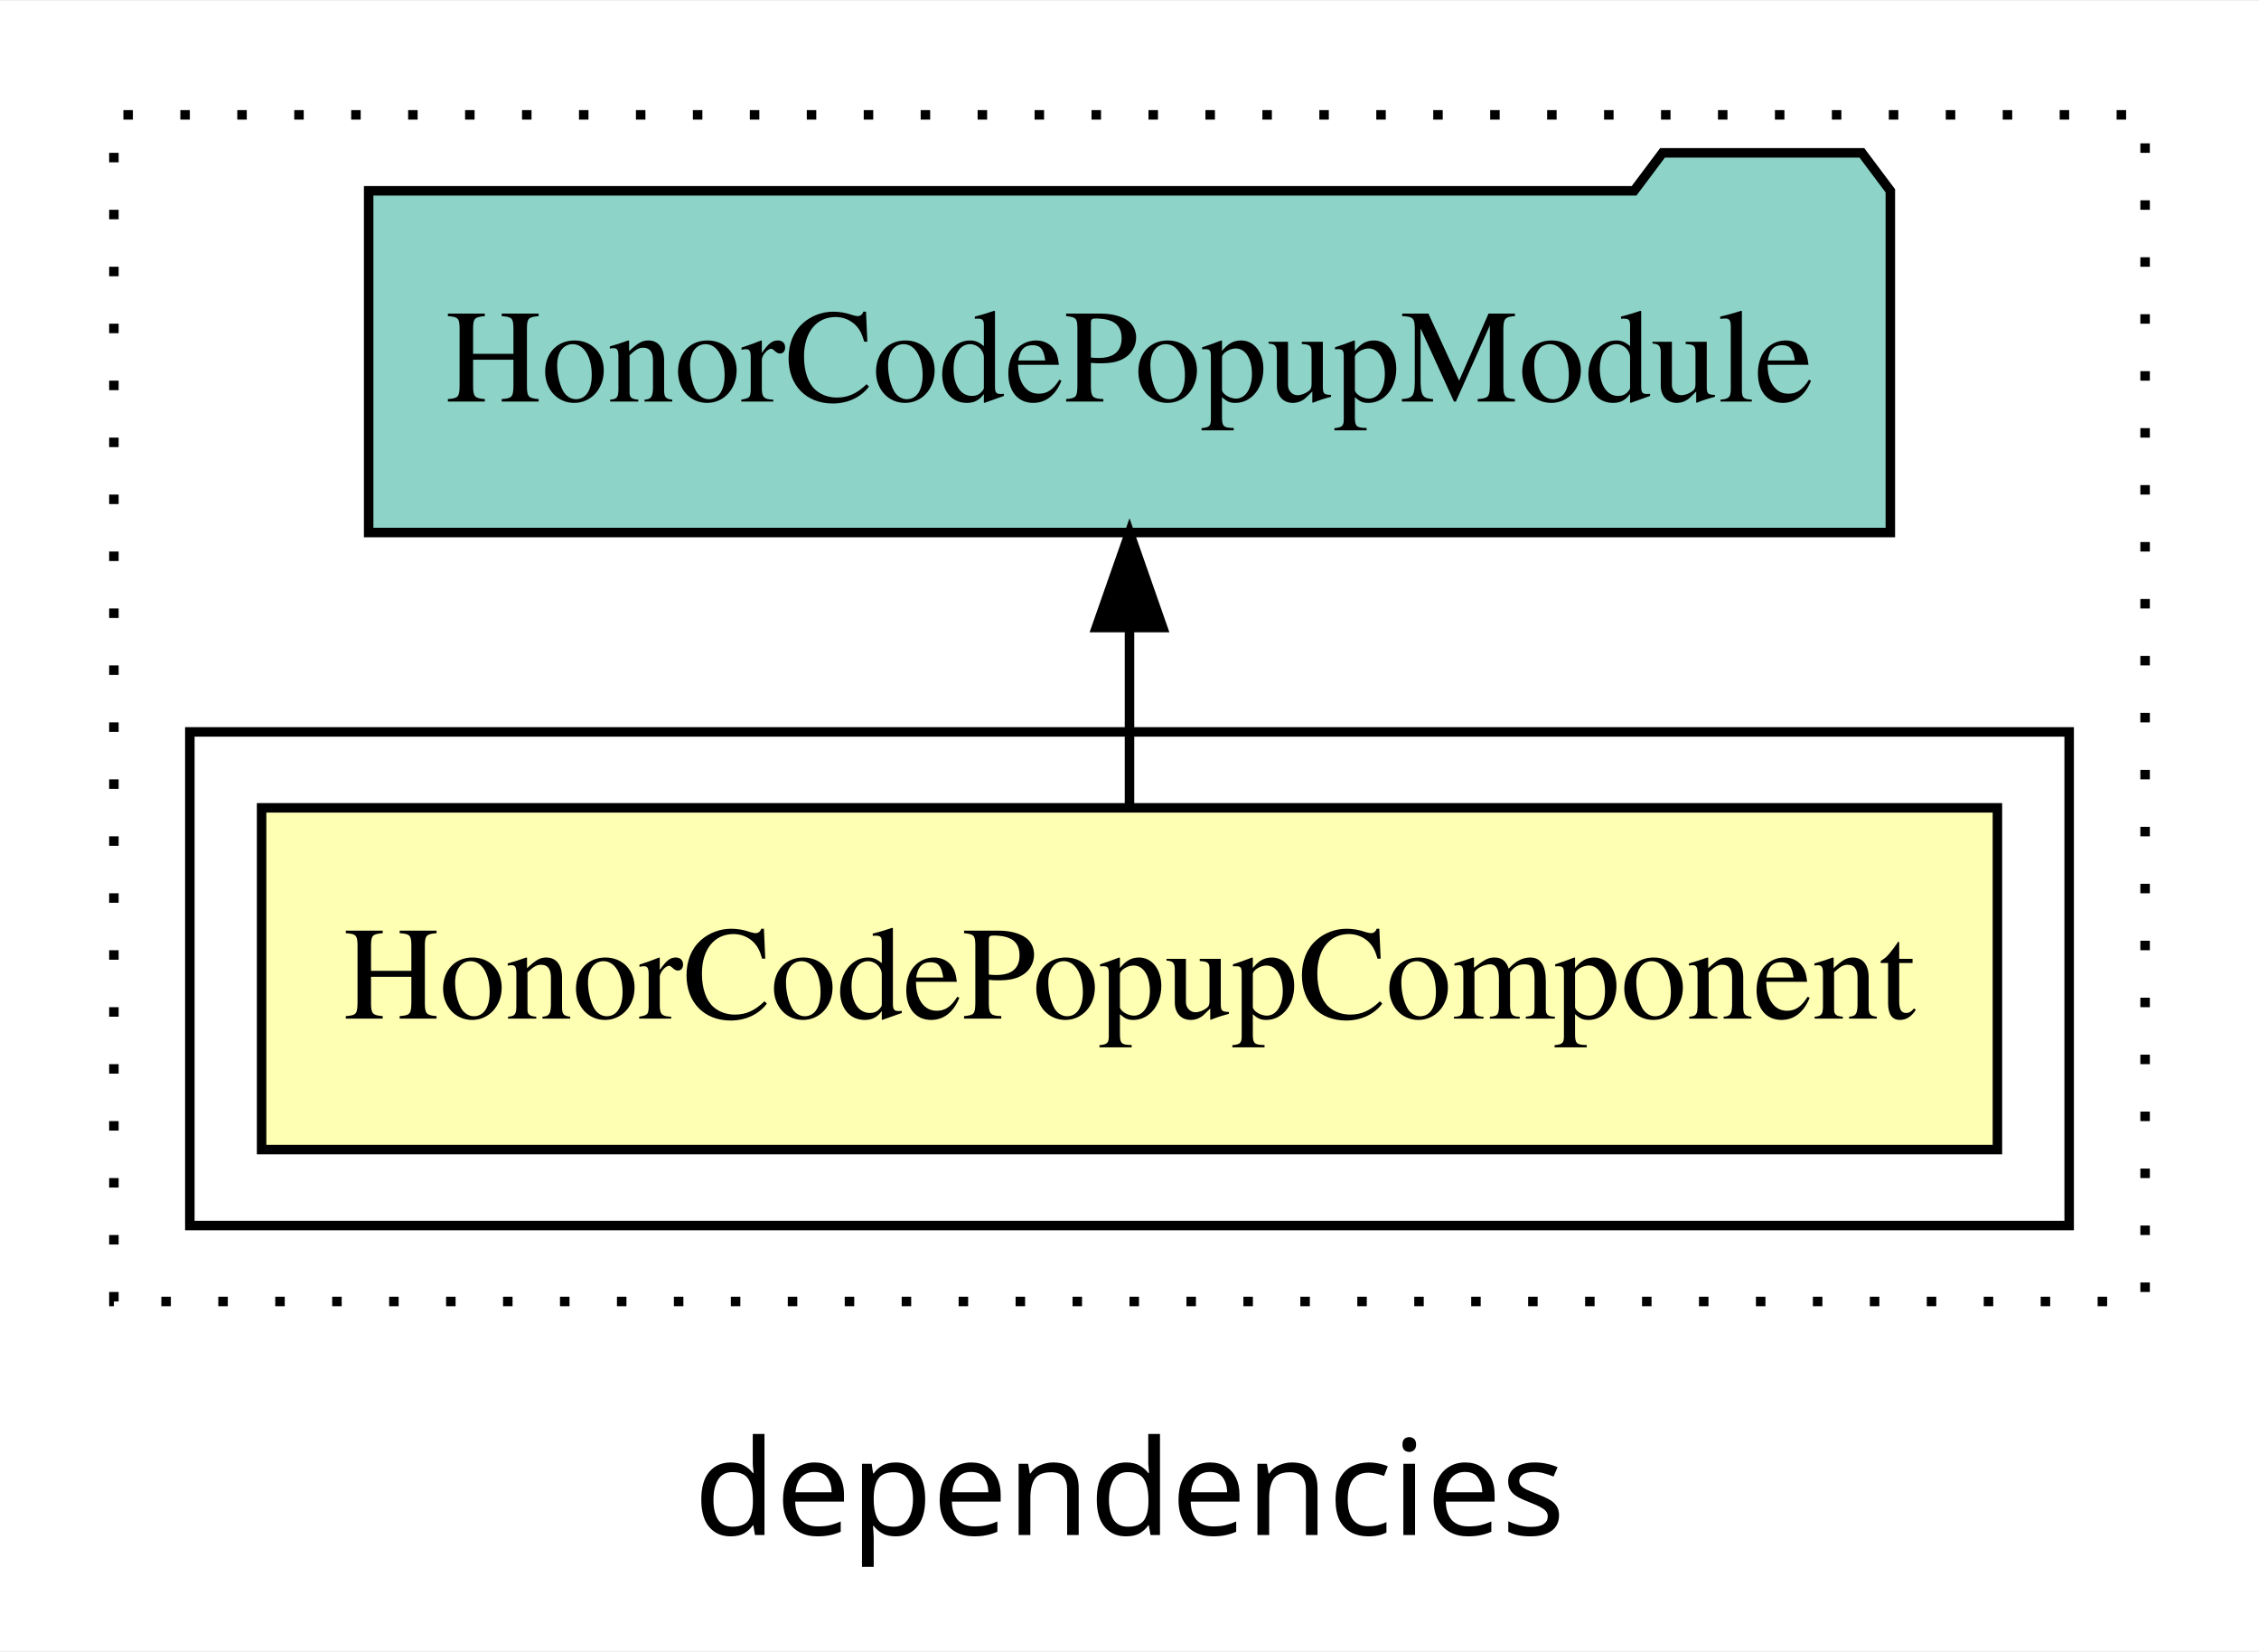
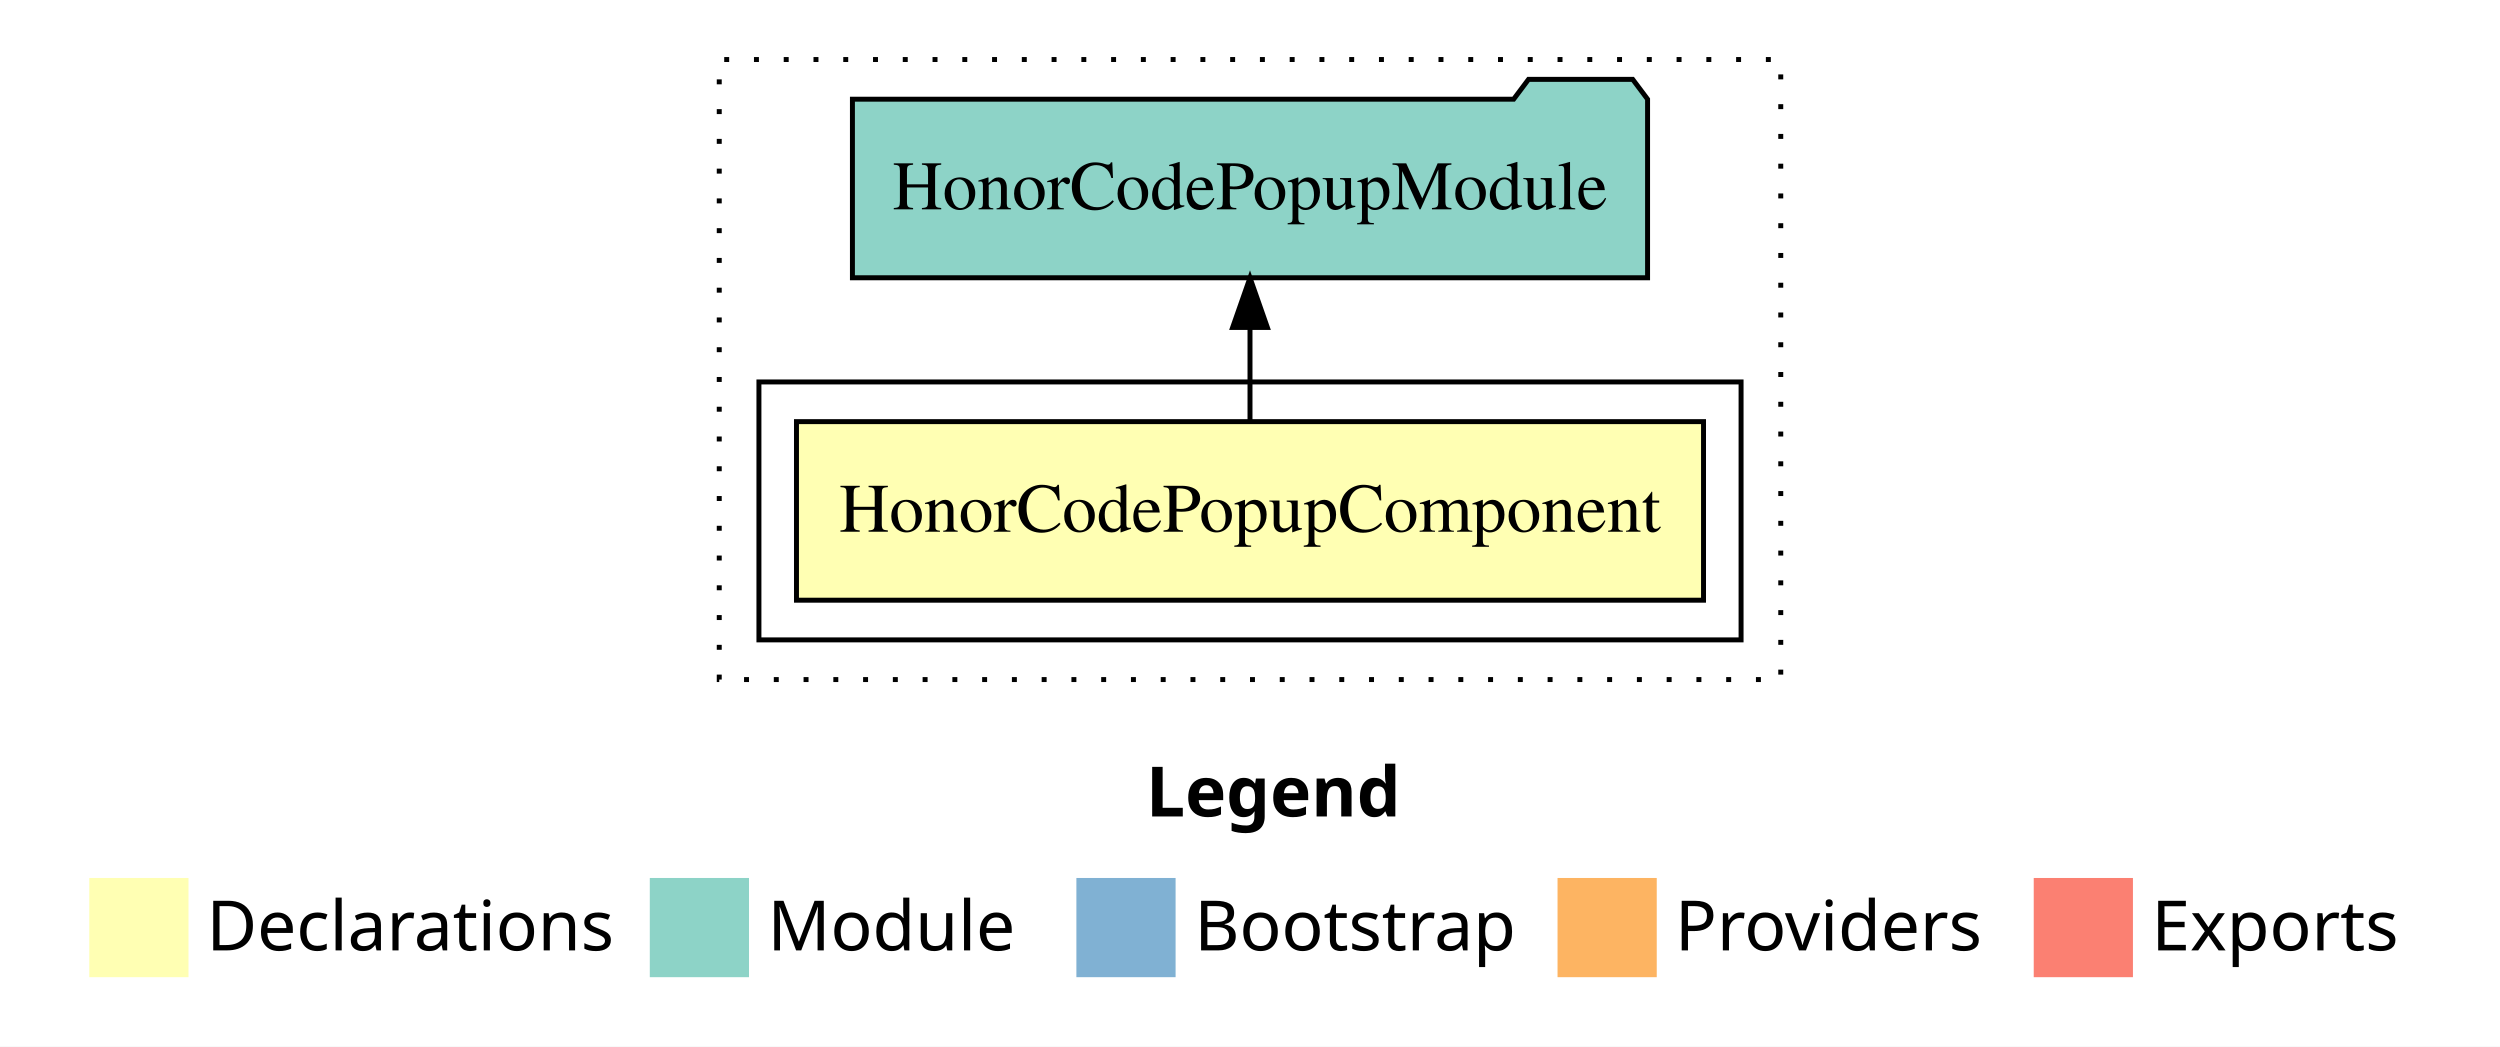
- <svg xmlns="http://www.w3.org/2000/svg" width="238pt" height="174pt" viewBox="0.00 0.00 238.00 173.80">
-   <g id="graph0" class="graph" transform="scale(1 1) rotate(0) translate(4 169.8)">
-     <polygon fill="white" stroke="transparent" points="-4,4 -4,-169.8 234,-169.8 234,4 -4,4" />
-     <text text-anchor="middle" x="115" y="-8.2" font-family="sans-serif" font-size="14.00">dependencies</text>
+ <svg xmlns="http://www.w3.org/2000/svg" width="504pt" height="211pt" viewBox="0.00 0.00 504.00 211.00">
+   <g id="graph0" class="graph" transform="scale(1 1) rotate(0) translate(4 207)">
+     <polygon fill="white" stroke="transparent" points="-4,4 -4,-207 500,-207 500,4 -4,4" />
+     <text text-anchor="start" x="227.01" y="-42.4" font-family="Times-12" font-weight="bold" font-size="14.00">Legend</text>
+     <polygon fill="#ffffb3" stroke="transparent" points="14,-10 14,-30 34,-30 34,-10 14,-10" />
+     <text text-anchor="start" x="37.63" y="-15.4" font-family="Times-12" font-size="14.00">  Declarations</text>
+     <polygon fill="#8dd3c7" stroke="transparent" points="127,-10 127,-30 147,-30 147,-10 127,-10" />
+     <text text-anchor="start" x="150.73" y="-15.4" font-family="Times-12" font-size="14.00">  Module</text>
+     <polygon fill="#80b1d3" stroke="transparent" points="213,-10 213,-30 233,-30 233,-10 213,-10" />
+     <text text-anchor="start" x="236.78" y="-15.4" font-family="Times-12" font-size="14.00">  Bootstrap</text>
+     <polygon fill="#fdb462" stroke="transparent" points="310,-10 310,-30 330,-30 330,-10 310,-10" />
+     <text text-anchor="start" x="333.67" y="-15.4" font-family="Times-12" font-size="14.00">  Providers</text>
+     <polygon fill="#fb8072" stroke="transparent" points="406,-10 406,-30 426,-30 426,-10 406,-10" />
+     <text text-anchor="start" x="429.73" y="-15.4" font-family="Times-12" font-size="14.00">  Exports</text>
    <g id="clust1" class="cluster">
-       <polygon fill="none" stroke="black" stroke-dasharray="1,5" points="8,-32.8 8,-157.8 222,-157.8 222,-32.8 8,-32.8" />
+       <polygon fill="none" stroke="black" stroke-dasharray="1,5" points="141,-70 141,-195 355,-195 355,-70 141,-70" />
    </g>
    <g id="clust2" class="cluster">
-       <polygon fill="none" stroke="black" points="16,-40.8 16,-92.8 214,-92.8 214,-40.8 16,-40.8" />
+       <polygon fill="none" stroke="black" points="149,-78 149,-130 347,-130 347,-78 149,-78" />
    </g>
    <g id="node1" class="node">
-       <polygon fill="#ffffb3" stroke="black" points="206.44,-84.8 23.56,-84.8 23.56,-48.8 206.44,-48.8 206.44,-84.8" />
-       <text text-anchor="middle" x="115" y="-62.6" font-family="Times,serif" font-size="14.00">HonorCodePopupComponent</text>
+       <polygon fill="#ffffb3" stroke="black" points="339.43,-122 156.57,-122 156.57,-86 339.43,-86 339.43,-122" />
+       <text text-anchor="middle" x="248" y="-99.8" font-family="Times,serif" font-size="14.00">HonorCodePopupComponent</text>
    </g>
    <g id="node2" class="node">
-       <polygon fill="#8dd3c7" stroke="black" points="195.16,-149.8 192.16,-153.8 171.16,-153.8 168.16,-149.8 34.84,-149.8 34.84,-113.8 195.16,-113.8 195.16,-149.8" />
-       <text text-anchor="middle" x="115" y="-127.6" font-family="Times,serif" font-size="14.00">HonorCodePopupModule</text>
+       <polygon fill="#8dd3c7" stroke="black" points="328.15,-187 325.15,-191 304.15,-191 301.15,-187 167.85,-187 167.85,-151 328.15,-151 328.15,-187" />
+       <text text-anchor="middle" x="248" y="-164.8" font-family="Times,serif" font-size="14.00">HonorCodePopupModule</text>
    </g>
    <g id="edge1" class="edge">
-       <path fill="none" stroke="black" d="M115,-84.91C115,-84.91 115,-103.79 115,-103.79" />
-       <polygon fill="black" stroke="black" points="111.5,-103.79 115,-113.79 118.5,-103.79 111.5,-103.79" />
+       <path fill="none" stroke="black" d="M248,-122.11C248,-122.11 248,-140.99 248,-140.99" />
+       <polygon fill="black" stroke="black" points="244.5,-140.99 248,-150.99 251.5,-140.99 244.5,-140.99" />
    </g>
  </g>
</svg>
